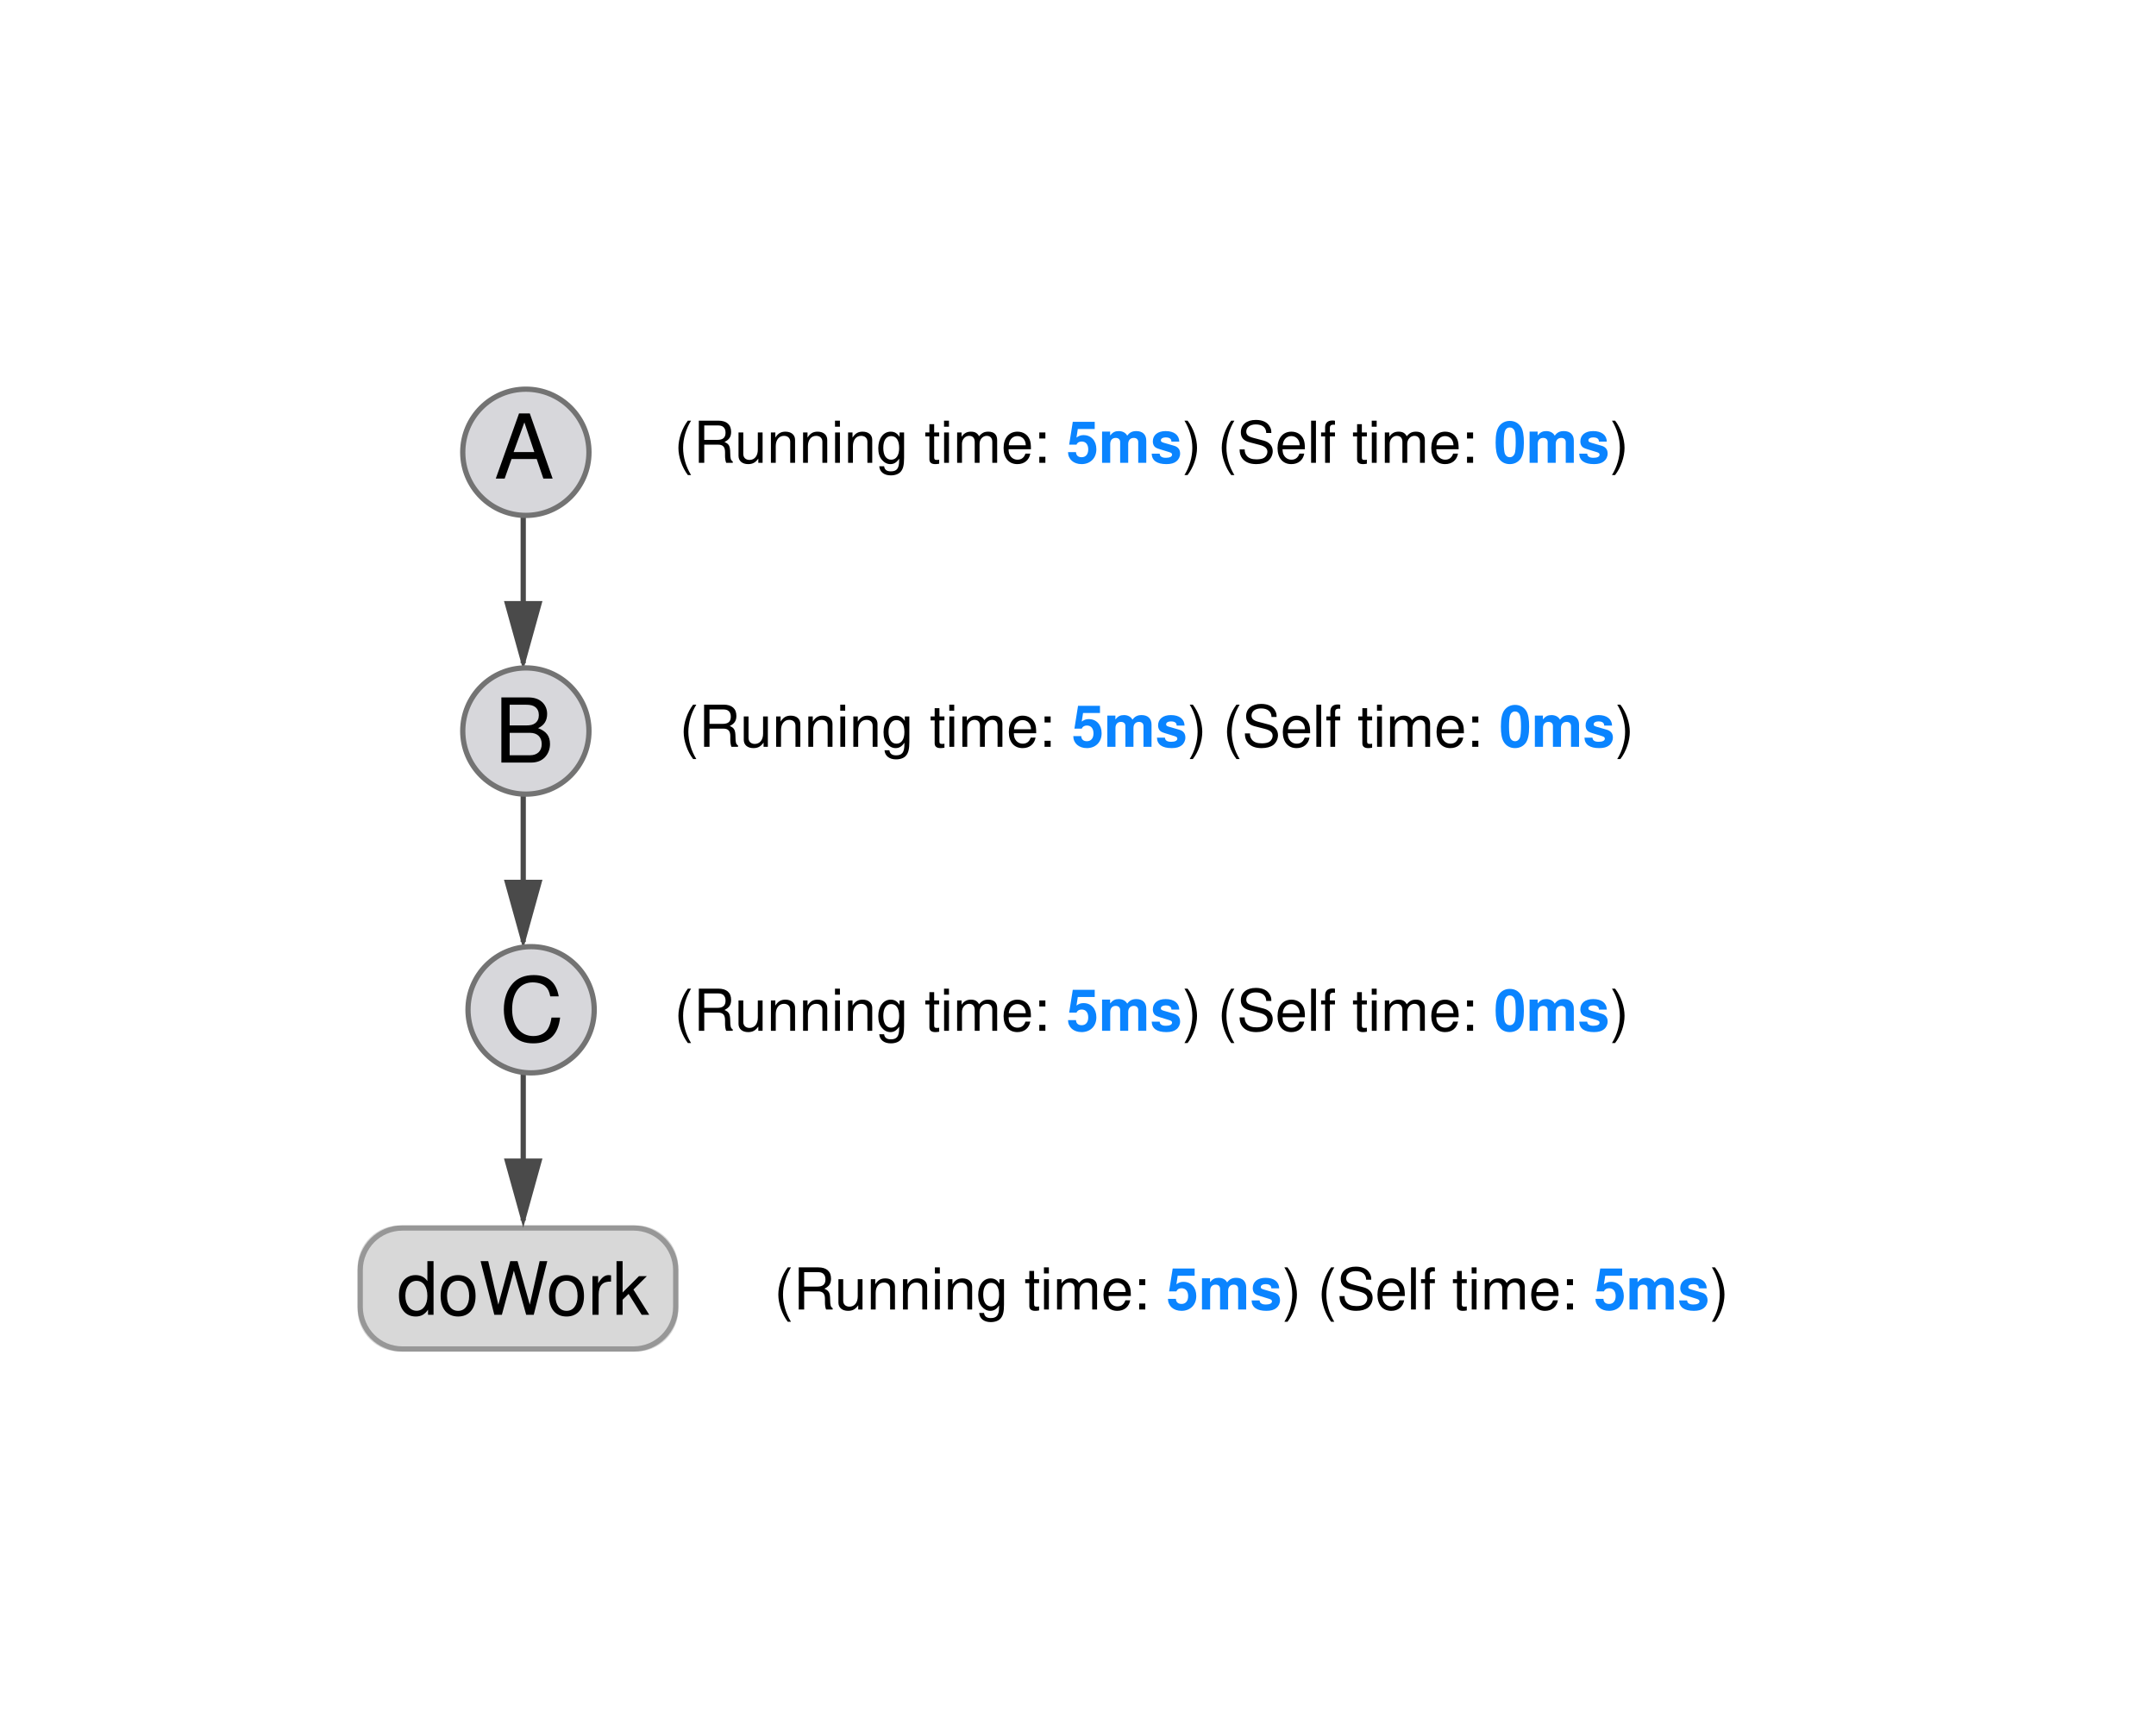
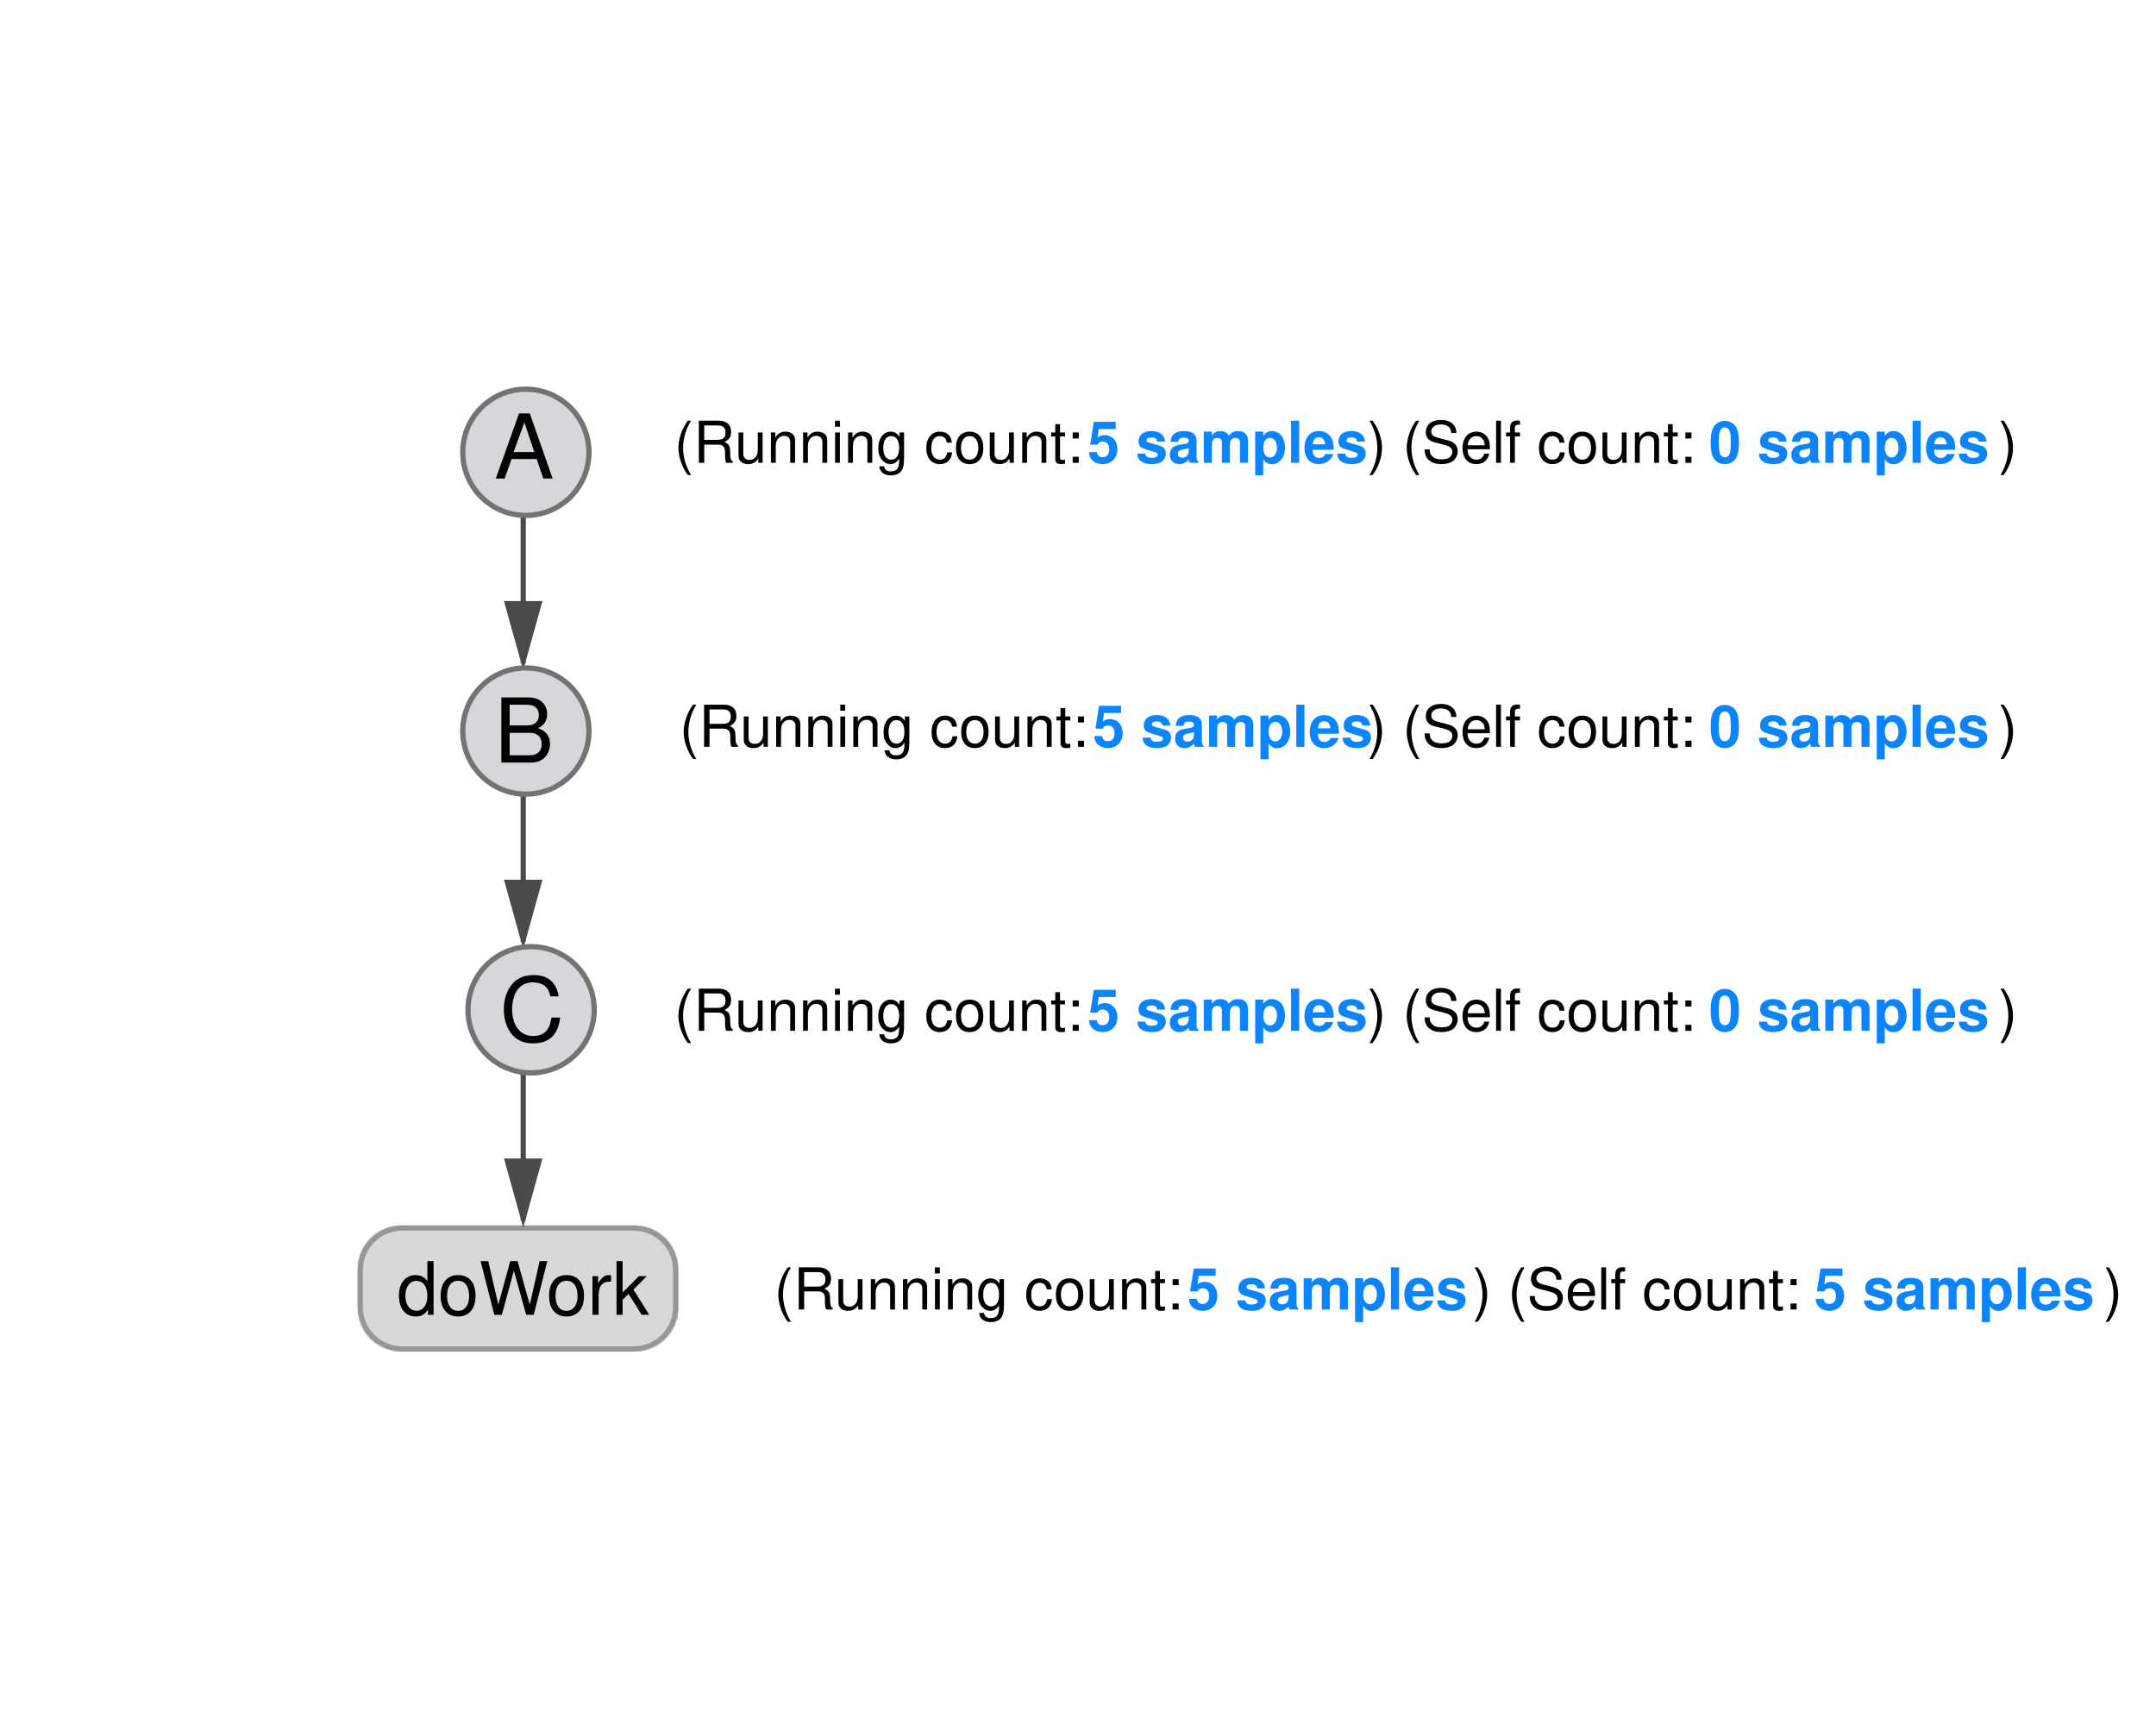
<svg xmlns="http://www.w3.org/2000/svg" xmlns:xlink="http://www.w3.org/1999/xlink" width="410" height="328" viewBox="0 0 410 328">
  <defs>
    <rect id="simple-call-tree-a" width="61" height="24" y="159" rx="8" />
  </defs>
  <g fill="none" fill-rule="evenodd">
    <g transform="translate(68 74)">
      <use fill="#D8D8D8" xlink:href="#simple-call-tree-a" />
      <rect width="60" height="23" x=".5" y="159.5" stroke="#979797" rx="8" />
      <g transform="translate(3)">
        <path fill="#4A4A4A" stroke="#4A4A4A" stroke-linecap="square" d="M28.5 75.417L28.5 104.583M28.5 104.583L31.5 93.783 25.5 93.783 28.5 104.583zM28.5 128.417L28.5 157.583M28.5 157.583L31.5 146.783 25.5 146.783 28.5 157.583zM28.5 22.417L28.5 51.583M28.5 51.583L31.5 40.783 25.5 40.783 28.5 51.583z" />
        <circle cx="29" cy="12" r="12" fill="#D7D7DB" stroke="#737373" />
        <circle cx="29" cy="65" r="12" fill="#D7D7DB" stroke="#737373" />
        <circle cx="30" cy="118" r="12" fill="#D7D7DB" stroke="#737373" />
        <text fill="#000" font-family="Helvetica" font-size="17">
          <tspan x="23" y="17">A</tspan>
        </text>
        <text fill="#000" font-family="Helvetica" font-size="17">
          <tspan x="23" y="71">B</tspan>
        </text>
        <text fill="#000" font-family="Helvetica" font-size="17">
          <tspan x="24" y="124">C</tspan>
        </text>
        <text fill="#000" font-family="Helvetica" font-size="14">
          <tspan x="4.506" y="176">doWork</tspan>
        </text>
      </g>
    </g>
    <text font-family="Helvetica" font-size="11">
-       <tspan x="128.215" y="88" fill="#000">(Running time: </tspan>
-       <tspan x="202.803" y="88" fill="#0A84FF" font-family="Helvetica-Bold, Helvetica" font-weight="bold">5ms</tspan>
-       <tspan x="224.82" y="88" fill="#000">) (Self time: </tspan>
-       <tspan x="284.106" y="88" fill="#0A84FF" font-family="Helvetica-Bold, Helvetica" font-weight="bold">0ms</tspan>
-       <tspan x="306.122" y="88" fill="#000">)</tspan>
+       <tspan x="128.215" y="88" fill="#000">(Running count: </tspan>
+       <tspan x="206.803" y="88" fill="#0A84FF" font-family="Helvetica-Bold, Helvetica" font-weight="bold">5 samples</tspan>
+       <tspan x="260" y="88" fill="#000">) (Self count: </tspan>
+       <tspan x="325" y="88" fill="#0A84FF" font-family="Helvetica-Bold, Helvetica" font-weight="bold">0 samples</tspan>
+       <tspan x="380" y="88" fill="#000">)</tspan>
    </text>
    <text font-family="Helvetica" font-size="11">
-       <tspan x="129.215" y="142" fill="#000">(Running time: </tspan>
-       <tspan x="203.803" y="142" fill="#0A84FF" font-family="Helvetica-Bold, Helvetica" font-weight="bold">5ms</tspan>
-       <tspan x="225.82" y="142" fill="#000">) (Self time: </tspan>
-       <tspan x="285.106" y="142" fill="#0A84FF" font-family="Helvetica-Bold, Helvetica" font-weight="bold">0ms</tspan>
-       <tspan x="307.122" y="142" fill="#000">)</tspan>
+       <tspan x="129.215" y="142" fill="#000">(Running count: </tspan>
+       <tspan x="207.803" y="142" fill="#0A84FF" font-family="Helvetica-Bold, Helvetica" font-weight="bold">5 samples</tspan>
+       <tspan x="260" y="142" fill="#000">) (Self count: </tspan>
+       <tspan x="325" y="142" fill="#0A84FF" font-family="Helvetica-Bold, Helvetica" font-weight="bold">0 samples</tspan>
+       <tspan x="380" y="142" fill="#000">)</tspan>
    </text>
    <text font-family="Helvetica" font-size="11">
-       <tspan x="128.215" y="196" fill="#000">(Running time: </tspan>
-       <tspan x="202.803" y="196" fill="#0A84FF" font-family="Helvetica-Bold, Helvetica" font-weight="bold">5ms</tspan>
-       <tspan x="224.82" y="196" fill="#000">) (Self time: </tspan>
-       <tspan x="284.106" y="196" fill="#0A84FF" font-family="Helvetica-Bold, Helvetica" font-weight="bold">0ms</tspan>
-       <tspan x="306.122" y="196" fill="#000">)</tspan>
+       <tspan x="128.215" y="196" fill="#000">(Running count: </tspan>
+       <tspan x="206.803" y="196" fill="#0A84FF" font-family="Helvetica-Bold, Helvetica" font-weight="bold">5 samples</tspan>
+       <tspan x="260" y="196" fill="#000">) (Self count: </tspan>
+       <tspan x="325" y="196" fill="#0A84FF" font-family="Helvetica-Bold, Helvetica" font-weight="bold">0 samples</tspan>
+       <tspan x="380" y="196" fill="#000">)</tspan>
    </text>
    <text font-family="Helvetica" font-size="11">
-       <tspan x="147.215" y="249" fill="#000">(Running time: </tspan>
-       <tspan x="221.803" y="249" fill="#0A84FF" font-family="Helvetica-Bold, Helvetica" font-weight="bold">5ms</tspan>
-       <tspan x="243.82" y="249" fill="#000">) (Self time: </tspan>
-       <tspan x="303.106" y="249" fill="#0A84FF" font-family="Helvetica-Bold, Helvetica" font-weight="bold">5ms</tspan>
-       <tspan x="325.122" y="249" fill="#000">)</tspan>
+       <tspan x="147.215" y="249" fill="#000">(Running count: </tspan>
+       <tspan x="225.803" y="249" fill="#0A84FF" font-family="Helvetica-Bold, Helvetica" font-weight="bold">5 samples</tspan>
+       <tspan x="280" y="249" fill="#000">) (Self count: </tspan>
+       <tspan x="345" y="249" fill="#0A84FF" font-family="Helvetica-Bold, Helvetica" font-weight="bold">5 samples</tspan>
+       <tspan x="400" y="249" fill="#000">)</tspan>
    </text>
  </g>
</svg>
